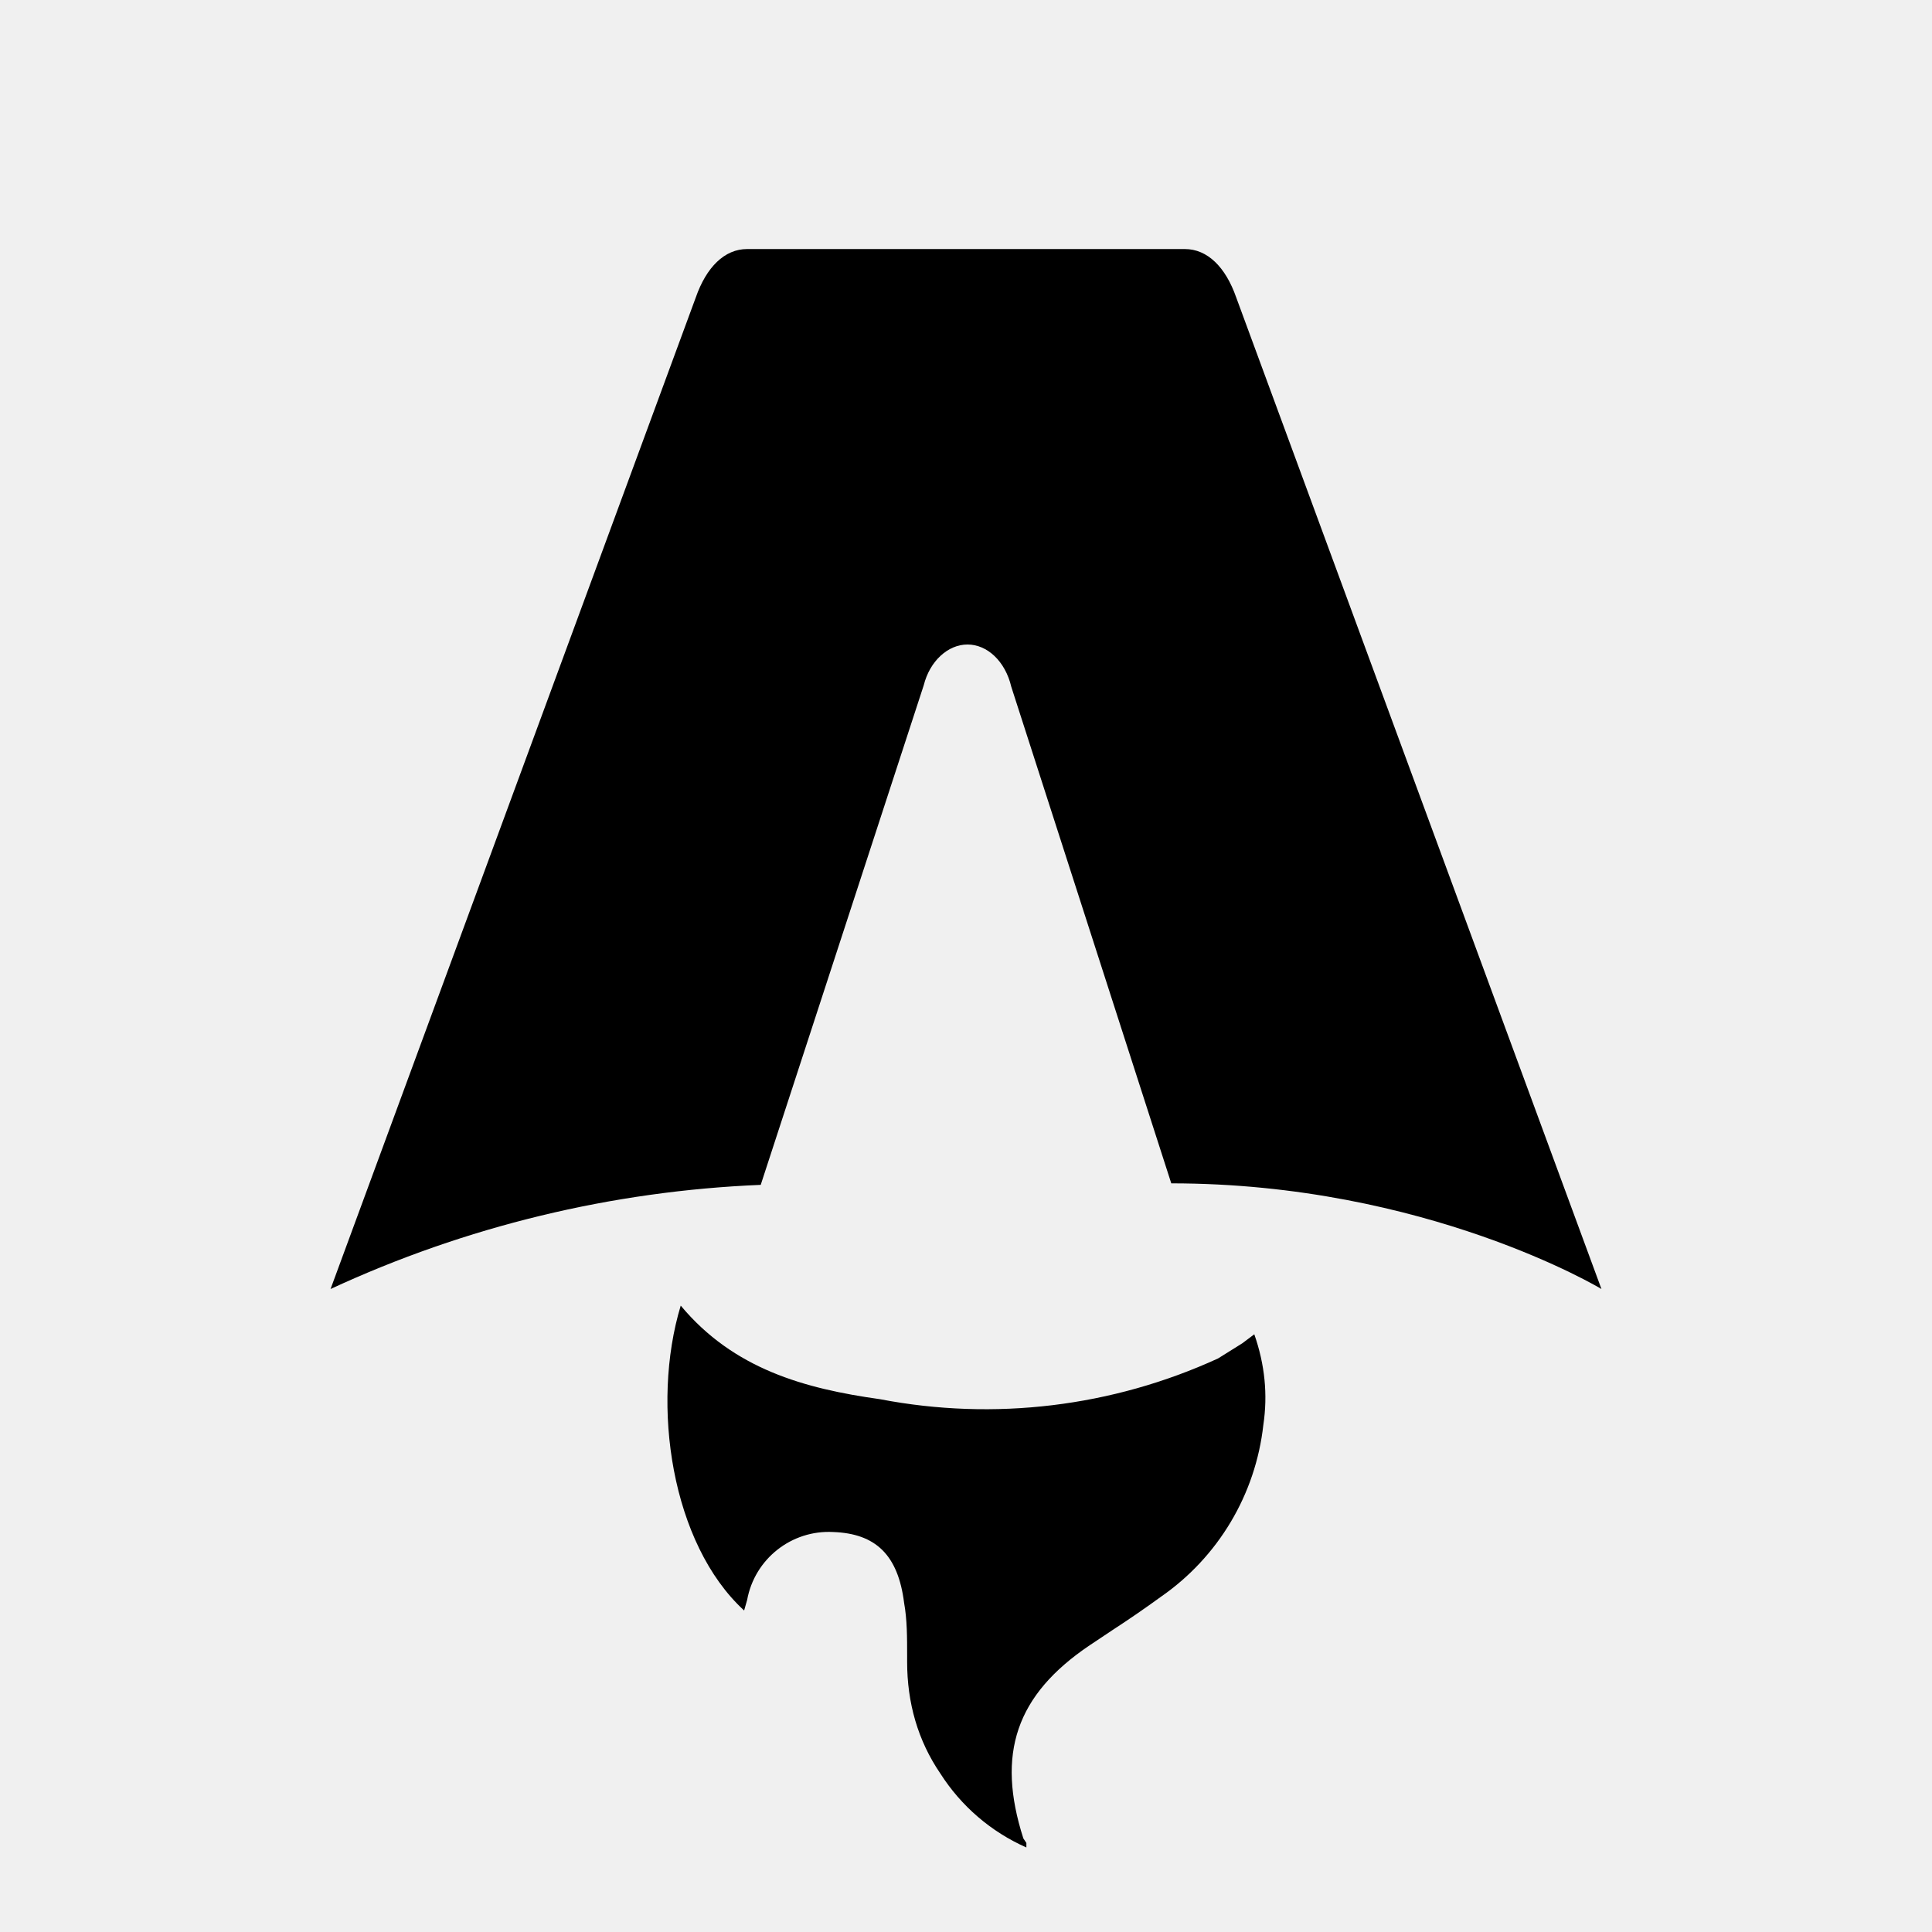
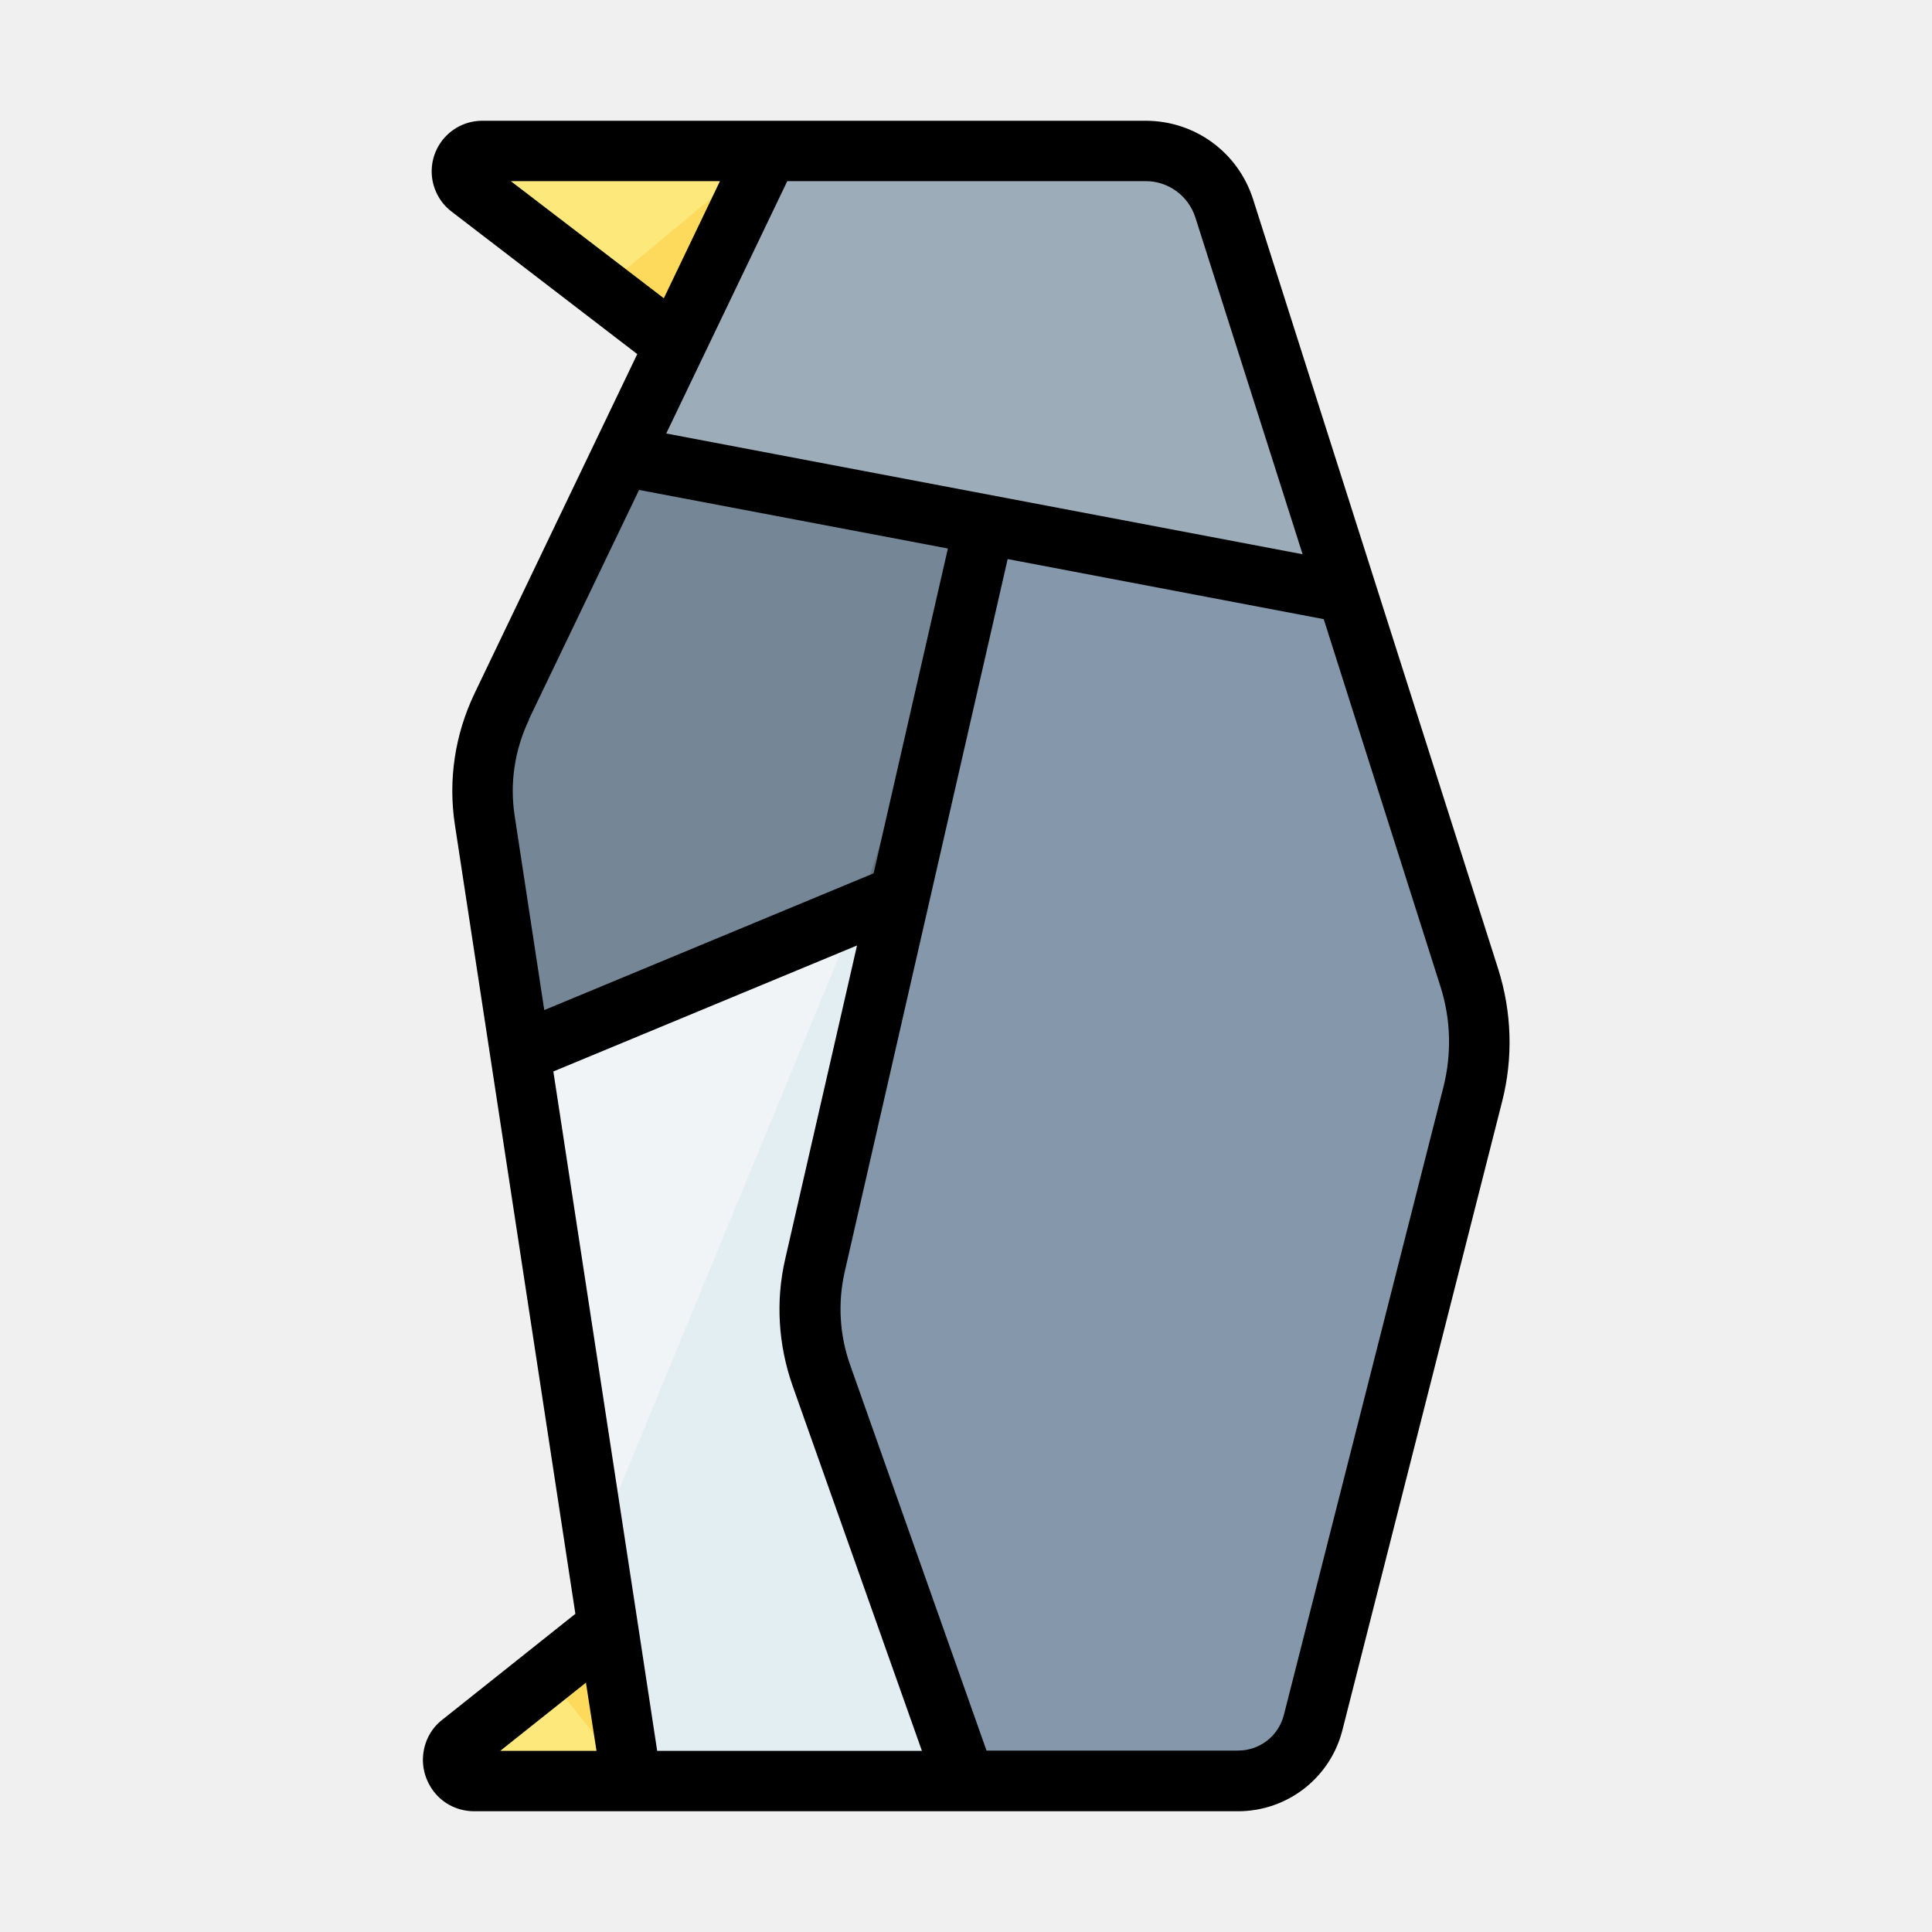
- <svg xmlns="http://www.w3.org/2000/svg" fill="none" viewBox="0 0 128 128">
-   <path d="M50.4 78.5a75.1 75.1 0 0 0-28.5 6.9l24.2-65.7c.7-2 1.9-3.2 3.4-3.2h29c1.5 0 2.7 1.2 3.4 3.2l24.2 65.7s-11.6-7-28.5-7L67 45.5c-.4-1.7-1.6-2.8-2.9-2.8-1.3 0-2.5 1.1-2.9 2.7L50.4 78.5Zm-1.1 28.2Zm-4.2-20.2c-2 6.6-.6 15.8 4.2 20.2a17.5 17.5 0 0 1 .2-.7 5.5 5.5 0 0 1 5.7-4.5c2.8.1 4.3 1.5 4.7 4.7.2 1.1.2 2.3.2 3.5v.4c0 2.7.7 5.2 2.2 7.4a13 13 0 0 0 5.7 4.9v-.3l-.2-.3c-1.8-5.6-.5-9.5 4.4-12.8l1.5-1a73 73 0 0 0 3.2-2.2 16 16 0 0 0 6.8-11.4c.3-2 .1-4-.6-6l-.8.6-1.6 1a37 37 0 0 1-22.4 2.7c-5-.7-9.7-2-13.2-6.2Z" />
-   <style>
-         path { fill: #000; }
-         @media (prefers-color-scheme: dark) {
-             path { fill: #FFF; }
-         }
-     </style>
+ <svg xmlns="http://www.w3.org/2000/svg" width="800px" height="800px" viewBox="0 0 64 64">
+   <g id="a" />
+   <g id="b" />
+   <g id="c" />
+   <g id="d" />
+   <g id="e" />
+   <g id="f" />
+   <g id="g" />
+   <g id="h" />
+   <g id="i" />
+   <g id="j" />
+   <g id="k" />
+   <g id="l" />
+   <g id="m" />
+   <g id="n" />
+   <g id="o" />
+   <g id="p" />
+   <g id="q" />
+   <g id="r" />
+   <g id="s" />
+   <g id="t" />
+   <g id="u" />
+   <g id="v" />
+   <g id="w" />
+   <g id="x" />
+   <g id="y">
+     <path d="M17.23,34.87l12.56-5.22,4.55-5.02-1.74-7.26-.91-3.45-11.1,1.17-3.98,8.29c-.56,1.17-.76,2.49-.56,3.78l1.18,7.7Z" fill="#758797" id="a`" />
+     <path d="M20.92,59l1.78-2.59-2.57-2.53-4.87,3.87c-.52,.41-.22,1.24,.44,1.24h5.21Z" fill="#fce87b" id="aa" />
+     <path d="M29.8,29.65l-12.56,5.22,2.9,19.01,.78,5.12h11.04l-2.16-29.35Z" fill="#f0f4f6" id="ab" />
+     <path d="M32.61,17.38l-4.2,12.86,1.4-.58,2.66-2.94,.14-9.34Z" fill="#637380" id="ac" />
+     <path d="M29.8,29.65l-1.41,.59-8.66,20.99,1.19,7.78h11.04l-2.16-29.35Z" fill="#e2eef2" id="ad" />
+     <path d="M44.61,19.65l-8.92-4.41-3.08,2.14-2.81,12.28-2.81,12.28c-.09,.4-.14,.8-.16,1.21-.02,.41,0,.82,.07,1.22,.06,.4,.16,.8,.3,1.19l4.76,13.45h9.04c1.18,0,2.2-.8,2.49-1.94l5.29-20.82c.32-1.27,.28-2.6-.12-3.84l-4.05-12.74Z" fill="#8598ab" id="ae" />
+     <path d="M15.98,5c-.65,0-.93,.82-.41,1.22l6.8,5.21,3.1-2.23-.02-4.2H15.98Z" fill="#fce87b" id="af" />
+     <path d="M25.45,5l-3.08,6.43-1.76,3.67,12,2.28,12.01,2.28-4.05-12.74c-.36-1.14-1.42-1.91-2.61-1.91h-12.5Z" fill="#9dacb9" id="ag" />
+     <path d="M25.45,5l-5.5,4.57,2.41,1.85,3.08-6.42Z" fill="#fdda5c" id="ah" />
+     <path d="M20.92,59l-2.8-3.51,2.01-1.6,.78,5.12Z" fill="#fdda5c" id="ai" />
+     <path d="M14.02,58.11c-.05,.45,.08,.89,.36,1.25,.32,.41,.81,.64,1.33,.64h25.3c1.64,0,3.06-1.11,3.46-2.69l5.29-20.82c.37-1.45,.32-2.97-.13-4.39L41.51,6.6c-.5-1.56-1.93-2.6-3.56-2.6H15.98c-.93,0-1.68,.75-1.68,1.68,0,.52,.25,1.02,.66,1.33h0l6.15,4.72-5.39,11.24c-.65,1.36-.88,2.87-.65,4.36l3.99,26.13-4.41,3.51c-.36,.28-.58,.69-.63,1.14Zm33.8-22.12l-5.29,20.82c-.18,.7-.8,1.18-1.52,1.18h-8.33l-4.52-12.78c-.35-.99-.41-2.05-.18-3.07l5.4-23.62,10.47,1.99,3.87,12.18c.34,1.07,.37,2.21,.1,3.3ZM39.6,7.21l3.55,11.15-21.08-4,4.01-8.36h11.87c.76,0,1.42,.49,1.65,1.21Zm-22.68-1.21h6.93l-1.86,3.88-5.07-3.88Zm.6,17.83l3.65-7.6,10.23,1.94-2.46,10.76-10.91,4.53-.98-6.43c-.17-1.09,0-2.2,.48-3.2Zm.82,11.66l10.05-4.17-2.38,10.39c-.32,1.39-.23,2.83,.24,4.18l4.29,12.11h-8.77l-.65-4.27-2.79-18.24Zm1.07,20.25l.35,2.26h-3.19l2.84-2.26Z" />
+   </g>
+   <g id="aj" />
+   <g id="ak" />
+   <g id="al" />
+   <g id="am" />
+   <g id="an" />
+   <g id="ao" />
+   <g id="ap" />
+   <g id="aq" />
+   <g id="ar" />
+   <g id="as" />
+   <g id="at" />
+   <g id="au" />
+   <g id="av" />
+   <g id="aw" />
+   <g id="ax" />
+   <g id="ay" />
+   <g id="b`" />
+   <g id="ba" />
+   <g id="bb" />
+   <g id="bc" />
+   <g id="bd" />
+   <g id="be" />
+   <g id="bf" />
+   <g id="bg" />
+   <g id="bh" />
</svg>
